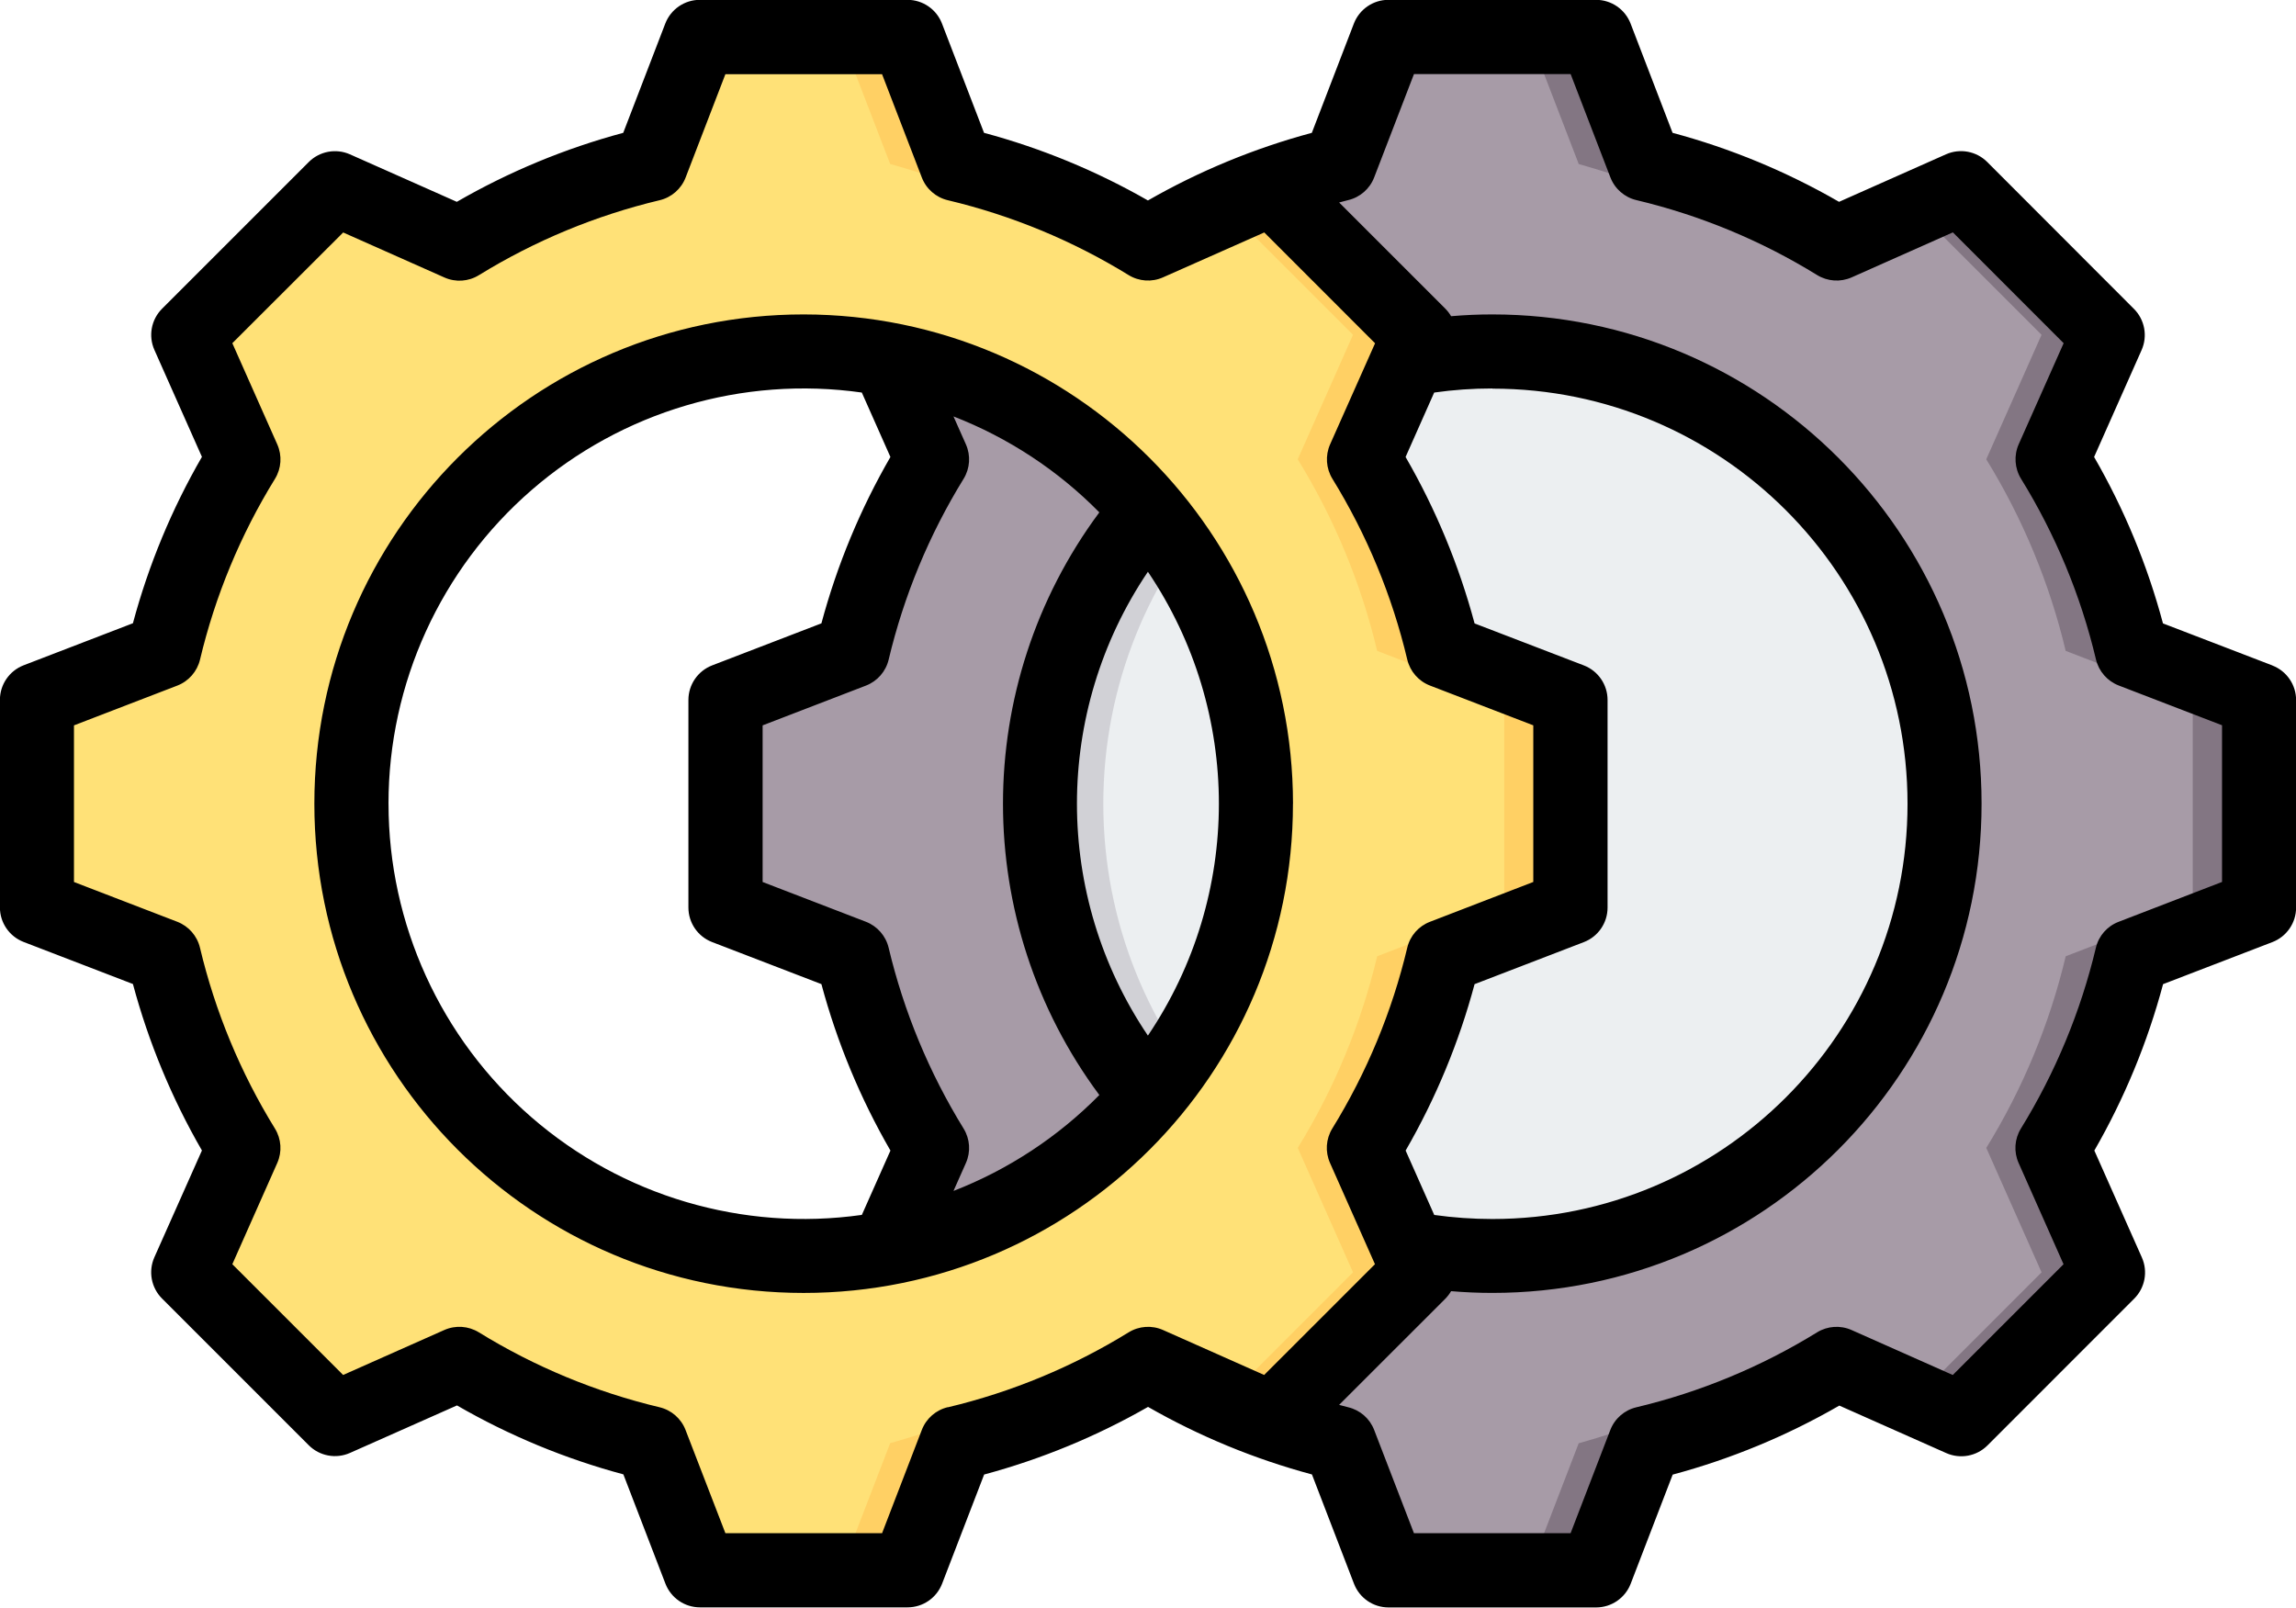
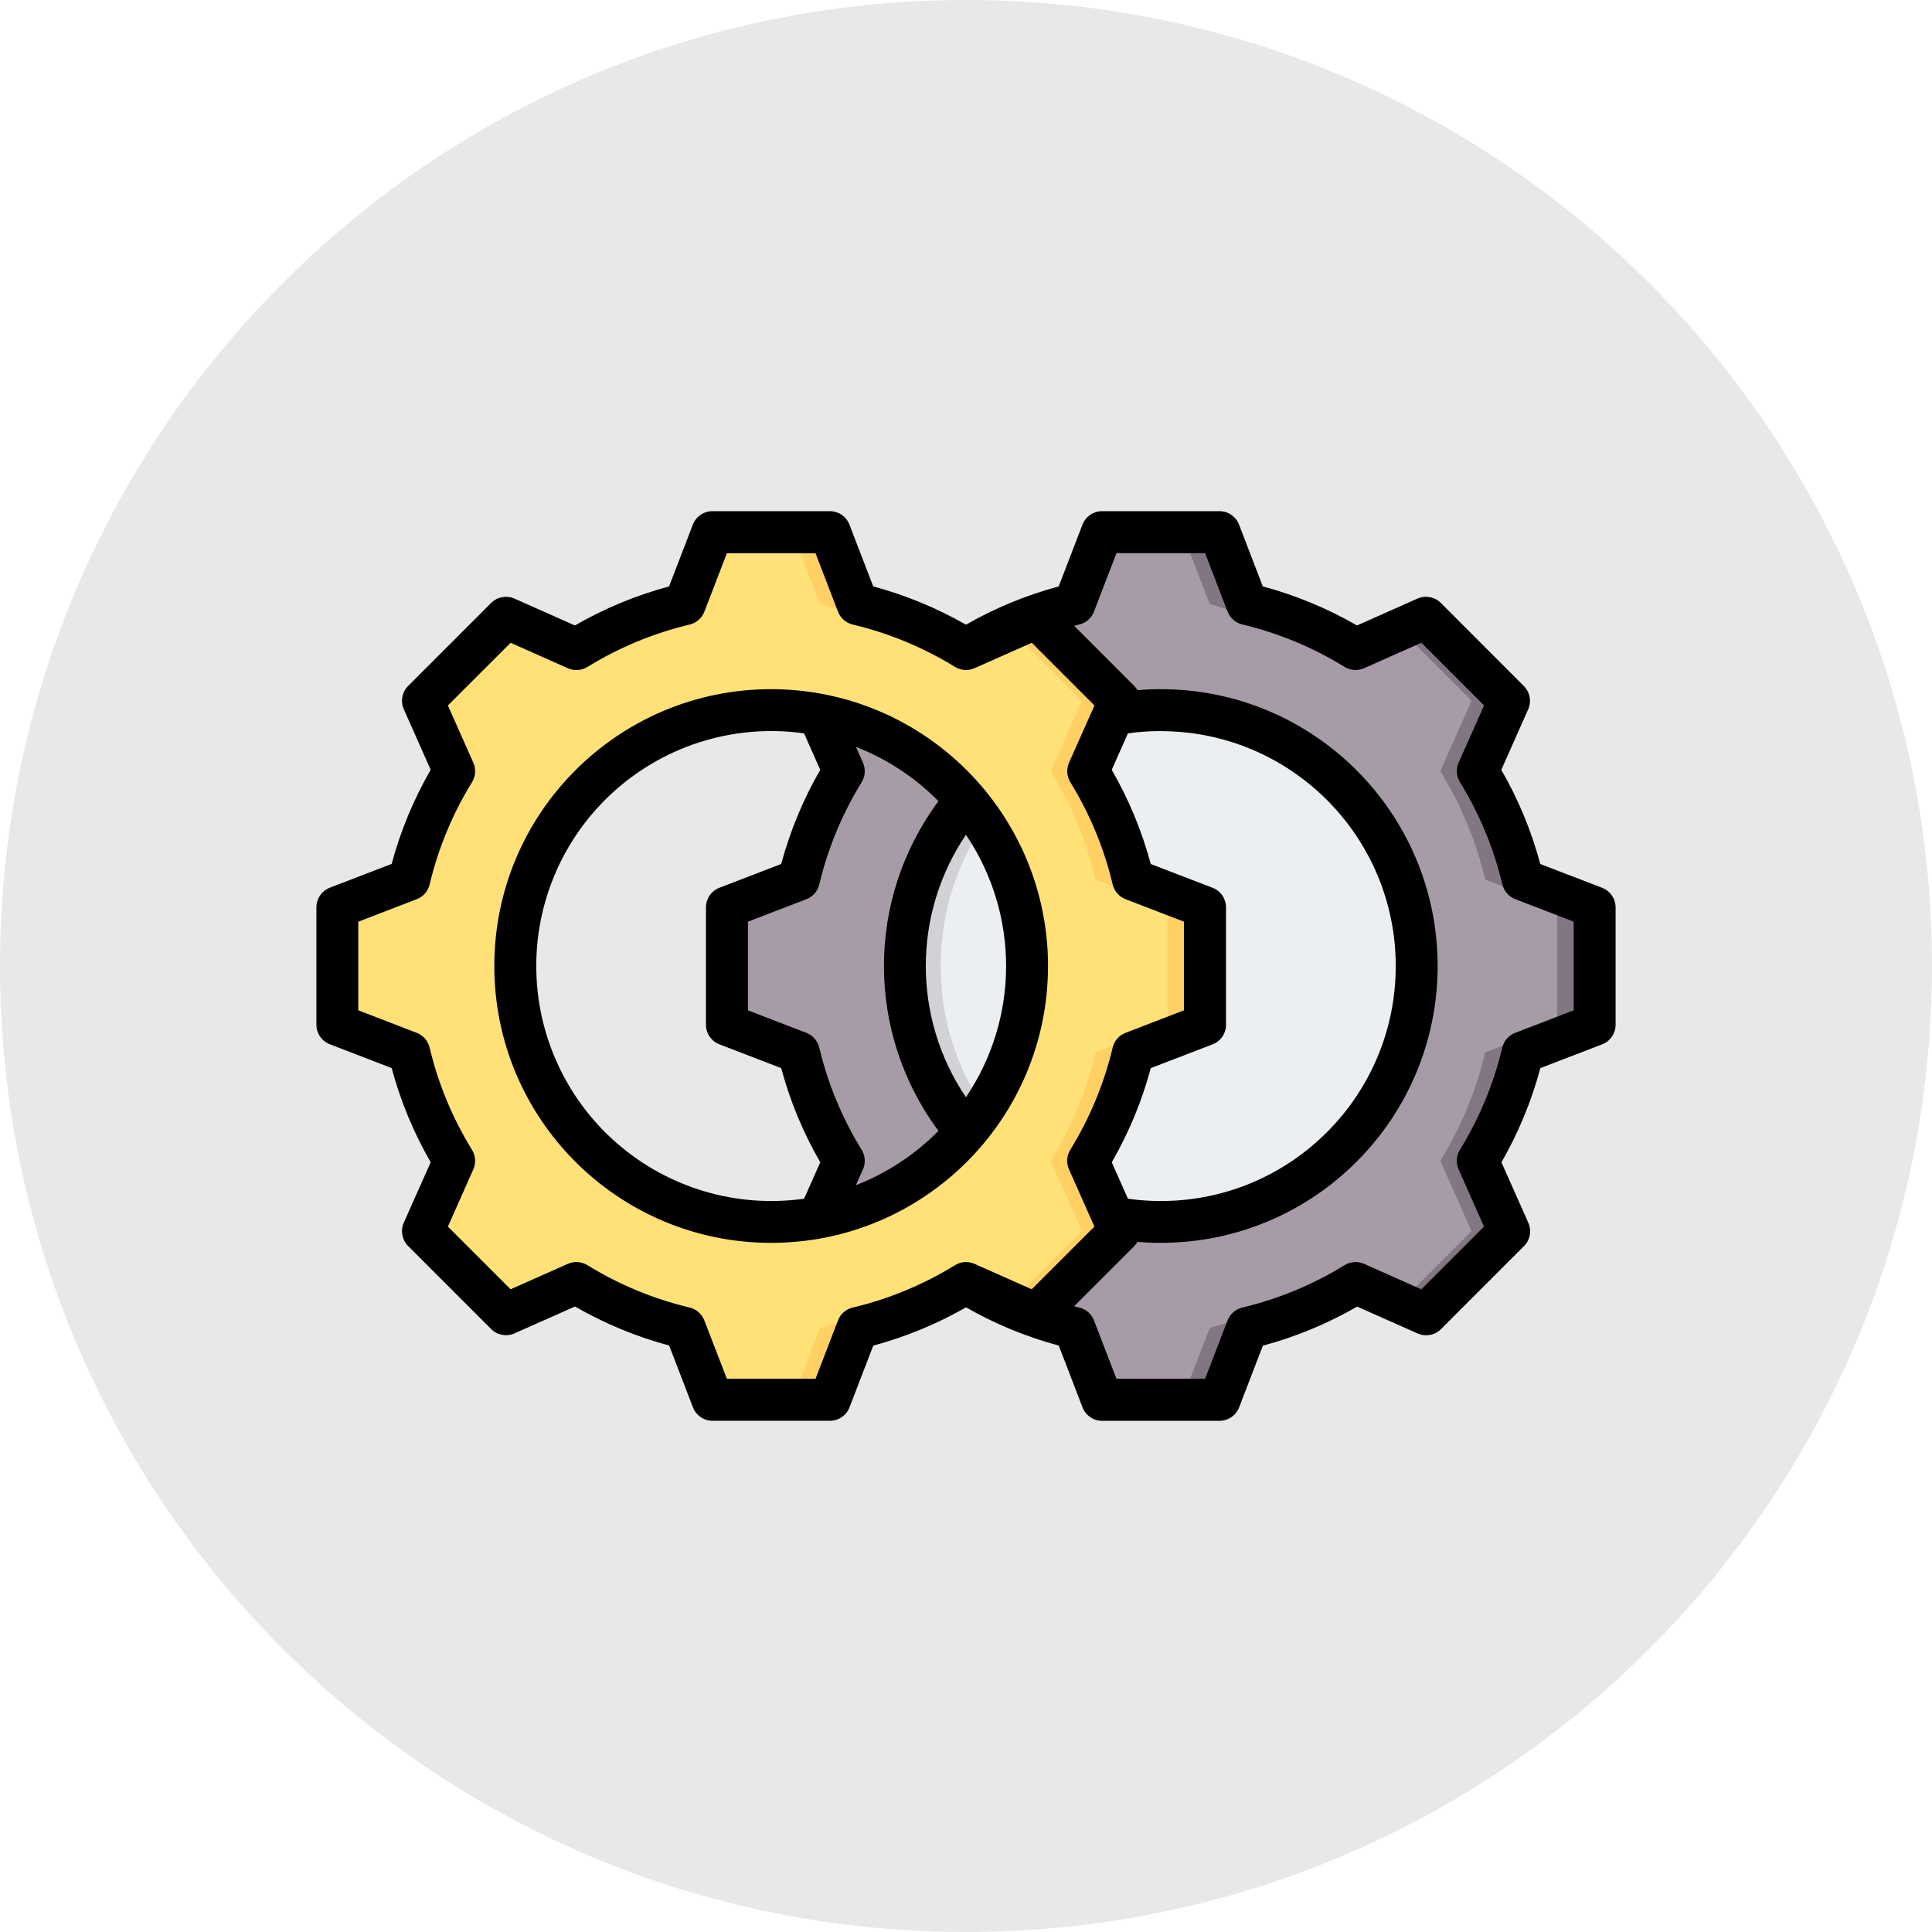
- <svg xmlns="http://www.w3.org/2000/svg" width="84.051" height="58.845" viewBox="0 0 84.051 58.845">
-   <g id="Group_1117373" data-name="Group 1117373" transform="translate(-7.995 -82.37)">
-     <g id="Group_1117372" data-name="Group 1117372" transform="translate(9.351 83.726)">
-       <g id="Group_1117370" data-name="Group 1117370" transform="translate(25.205 0)">
-         <path id="Path_908624" data-name="Path 908624" d="M169.391,124.025a23.955,23.955,0,0,0,2.908,7.014l-2.024,4.558,5.372,5.372,4.556-2.024a23.961,23.961,0,0,0,7.016,2.908l1.79,4.65h7.6l1.79-4.651a23.958,23.958,0,0,0,7.014-2.908l4.558,2.024,5.372-5.372-2.024-4.556a23.957,23.957,0,0,0,2.908-7.016l4.65-1.79v-7.6l-4.651-1.79a23.956,23.956,0,0,0-2.908-7.014l2.024-4.558L209.968,95.9l-4.556,2.024A23.956,23.956,0,0,0,198.4,95.02l-1.79-4.65h-7.6l-1.79,4.651a23.949,23.949,0,0,0-7.015,2.908L175.647,95.9l-5.372,5.372,2.024,4.558a23.962,23.962,0,0,0-2.908,7.014l-4.651,1.79v7.6Z" transform="translate(-164.74 -90.37)" fill="#a79ba7" fill-rule="evenodd" />
-         <path id="Path_908625" data-name="Path 908625" d="M258.092,140.224l1.678.745,5.372-5.372-2.024-4.556a23.956,23.956,0,0,0,2.908-7.016l4.65-1.79v-7.6l-4.651-1.79a23.956,23.956,0,0,0-2.908-7.014l2.024-4.558L259.77,95.9l-1.678.745,4.626,4.626-2.024,4.558a23.957,23.957,0,0,1,2.908,7.014l4.651,1.79v7.6l-4.65,1.79a23.955,23.955,0,0,1-2.908,7.016l2.024,4.556Zm-14.108,6.28h2.424l1.79-4.651a23.958,23.958,0,0,0,7.014-2.908l-1.374-.61a32.118,32.118,0,0,1-8.064,3.518Zm11.23-48.575A23.956,23.956,0,0,0,248.2,95.02l-1.79-4.65h-2.424l1.79,4.65a32.1,32.1,0,0,1,8.065,3.519Zm-25.207,0L225.449,95.9l-.745.745,4.253,1.889Q229.475,98.22,230.007,97.929Zm-5.3,42.295.745.745,4.556-2.024q-.532-.292-1.05-.61Z" transform="translate(-214.543 -90.37)" fill="#837683" fill-rule="evenodd" />
-         <circle id="Ellipse_11987" data-name="Ellipse 11987" cx="16.557" cy="16.557" r="16.557" transform="translate(7.627 39.46) rotate(-74.102)" fill="#eceff1" />
-         <path id="Path_908626" data-name="Path 908626" d="M232.666,174.852A16.556,16.556,0,0,1,249.223,158.3c.39,0,.776.015,1.16.041a16.556,16.556,0,0,0,0,33.031c-.383.026-.77.041-1.16.041A16.555,16.555,0,0,1,232.666,174.852Z" transform="translate(-221.156 -146.785)" fill="#d1d1d6" fill-rule="evenodd" />
+ <svg xmlns="http://www.w3.org/2000/svg" width="125" height="125" viewBox="0 0 125 125">
+   <g id="Group_1118045" data-name="Group 1118045" transform="translate(-1060 -4152.932)">
+     <circle id="Ellipse_11954" data-name="Ellipse 11954" cx="62.5" cy="62.5" r="62.5" transform="translate(1060 4152.932)" fill="#e8e8e8" />
+     <g id="Group_1117373" data-name="Group 1117373" transform="translate(1072.479 4103.64)">
+       <g id="Group_1117372" data-name="Group 1117372" transform="translate(9.351 83.726)">
+         <g id="Group_1117370" data-name="Group 1117370" transform="translate(25.205 0)">
+           <path id="Path_908624" data-name="Path 908624" d="M169.391,124.025a23.955,23.955,0,0,0,2.908,7.014l-2.024,4.558,5.372,5.372,4.556-2.024a23.961,23.961,0,0,0,7.016,2.908l1.79,4.65h7.6l1.79-4.651a23.958,23.958,0,0,0,7.014-2.908l4.558,2.024,5.372-5.372-2.024-4.556a23.957,23.957,0,0,0,2.908-7.016l4.65-1.79v-7.6l-4.651-1.79a23.956,23.956,0,0,0-2.908-7.014l2.024-4.558L209.968,95.9l-4.556,2.024A23.956,23.956,0,0,0,198.4,95.02l-1.79-4.65h-7.6l-1.79,4.651a23.949,23.949,0,0,0-7.015,2.908L175.647,95.9l-5.372,5.372,2.024,4.558a23.962,23.962,0,0,0-2.908,7.014l-4.651,1.79v7.6Z" transform="translate(-164.74 -90.37)" fill="#a79ba7" fill-rule="evenodd" />
+           <path id="Path_908625" data-name="Path 908625" d="M258.092,140.224l1.678.745,5.372-5.372-2.024-4.556a23.956,23.956,0,0,0,2.908-7.016l4.65-1.79v-7.6l-4.651-1.79a23.956,23.956,0,0,0-2.908-7.014l2.024-4.558L259.77,95.9l-1.678.745,4.626,4.626-2.024,4.558a23.957,23.957,0,0,1,2.908,7.014l4.651,1.79v7.6l-4.65,1.79a23.955,23.955,0,0,1-2.908,7.016l2.024,4.556Zm-14.108,6.28h2.424l1.79-4.651a23.958,23.958,0,0,0,7.014-2.908l-1.374-.61a32.118,32.118,0,0,1-8.064,3.518Zm11.23-48.575A23.956,23.956,0,0,0,248.2,95.02l-1.79-4.65h-2.424l1.79,4.65a32.1,32.1,0,0,1,8.065,3.519Zm-25.207,0L225.449,95.9l-.745.745,4.253,1.889Q229.475,98.22,230.007,97.929Zm-5.3,42.295.745.745,4.556-2.024q-.532-.292-1.05-.61Z" transform="translate(-214.543 -90.37)" fill="#837683" fill-rule="evenodd" />
+           <circle id="Ellipse_11987" data-name="Ellipse 11987" cx="16.557" cy="16.557" r="16.557" transform="translate(7.627 39.46) rotate(-74.102)" fill="#eceff1" />
+           <path id="Path_908626" data-name="Path 908626" d="M232.666,174.852A16.556,16.556,0,0,1,249.223,158.3c.39,0,.776.015,1.16.041a16.556,16.556,0,0,0,0,33.031c-.383.026-.77.041-1.16.041A16.555,16.555,0,0,1,232.666,174.852Z" transform="translate(-221.156 -146.785)" fill="#d1d1d6" fill-rule="evenodd" />
+         </g>
+         <g id="Group_1117371" data-name="Group 1117371" transform="translate(0 0)">
+           <path id="Path_908627" data-name="Path 908627" d="M20.649,124.025a23.956,23.956,0,0,0,2.908,7.014L21.533,135.6l5.372,5.372,4.556-2.024a23.96,23.96,0,0,0,7.016,2.908l1.79,4.65h7.6l1.79-4.651a23.957,23.957,0,0,0,7.014-2.908l4.558,2.024L66.6,135.6l-2.024-4.556a23.956,23.956,0,0,0,2.908-7.016l4.65-1.79v-7.6l-4.651-1.79a23.956,23.956,0,0,0-2.908-7.014l2.024-4.558-5.372-5.372-4.556,2.024a23.955,23.955,0,0,0-7.016-2.908l-1.79-4.651h-7.6l-1.79,4.651a23.949,23.949,0,0,0-7.015,2.908L26.9,95.9l-5.372,5.372,2.024,4.558a23.957,23.957,0,0,0-2.908,7.014L16,114.639v7.6Zm6.859-5.588a16.557,16.557,0,1,1,16.557,16.556,16.556,16.556,0,0,1-16.557-16.556Z" transform="translate(-15.998 -90.37)" fill="#ffe177" fill-rule="evenodd" />
+           <path id="Path_908628" data-name="Path 908628" d="M109.35,140.224l1.678.745L116.4,135.6l-2.024-4.556a23.956,23.956,0,0,0,2.908-7.016l4.65-1.79v-7.6l-4.651-1.79a23.956,23.956,0,0,0-2.908-7.014l2.024-4.558L111.028,95.9l-1.678.745,4.626,4.626-2.024,4.558a23.956,23.956,0,0,1,2.908,7.014l4.651,1.79v7.6l-4.65,1.79a23.954,23.954,0,0,1-2.908,7.016l2.024,4.556ZM95.242,146.5h2.424l1.79-4.651a23.958,23.958,0,0,0,7.014-2.908l-1.374-.61a32.118,32.118,0,0,1-8.064,3.518Zm11.23-48.575a23.956,23.956,0,0,0-7.016-2.908l-1.79-4.65H95.242l1.79,4.65a32.11,32.11,0,0,1,8.065,3.519Zm-25.207,0L76.707,95.9l-.745.745,4.253,1.889Q80.733,98.221,81.265,97.929Zm-5.3,42.295.745.745,4.556-2.024q-.532-.292-1.05-.61Z" transform="translate(-65.801 -90.37)" fill="#ffd064" fill-rule="evenodd" />
+         </g>
      </g>
-       <g id="Group_1117371" data-name="Group 1117371" transform="translate(0 0)">
-         <path id="Path_908627" data-name="Path 908627" d="M20.649,124.025a23.956,23.956,0,0,0,2.908,7.014L21.533,135.6l5.372,5.372,4.556-2.024a23.96,23.96,0,0,0,7.016,2.908l1.79,4.65h7.6l1.79-4.651a23.957,23.957,0,0,0,7.014-2.908l4.558,2.024L66.6,135.6l-2.024-4.556a23.956,23.956,0,0,0,2.908-7.016l4.65-1.79v-7.6l-4.651-1.79a23.956,23.956,0,0,0-2.908-7.014l2.024-4.558-5.372-5.372-4.556,2.024a23.955,23.955,0,0,0-7.016-2.908l-1.79-4.651h-7.6l-1.79,4.651a23.949,23.949,0,0,0-7.015,2.908L26.9,95.9l-5.372,5.372,2.024,4.558a23.957,23.957,0,0,0-2.908,7.014L16,114.639v7.6Zm6.859-5.588a16.557,16.557,0,1,1,16.557,16.556,16.556,16.556,0,0,1-16.557-16.556Z" transform="translate(-15.998 -90.37)" fill="#ffe177" fill-rule="evenodd" />
-         <path id="Path_908628" data-name="Path 908628" d="M109.35,140.224l1.678.745L116.4,135.6l-2.024-4.556a23.956,23.956,0,0,0,2.908-7.016l4.65-1.79v-7.6l-4.651-1.79a23.956,23.956,0,0,0-2.908-7.014l2.024-4.558L111.028,95.9l-1.678.745,4.626,4.626-2.024,4.558a23.956,23.956,0,0,1,2.908,7.014l4.651,1.79v7.6l-4.65,1.79a23.954,23.954,0,0,1-2.908,7.016l2.024,4.556ZM95.242,146.5h2.424l1.79-4.651a23.958,23.958,0,0,0,7.014-2.908l-1.374-.61a32.118,32.118,0,0,1-8.064,3.518Zm11.23-48.575a23.956,23.956,0,0,0-7.016-2.908l-1.79-4.65H95.242l1.79,4.65a32.11,32.11,0,0,1,8.065,3.519Zm-25.207,0L76.707,95.9l-.745.745,4.253,1.889Q80.733,98.221,81.265,97.929Zm-5.3,42.295.745.745,4.556-2.024q-.532-.292-1.05-.61Z" transform="translate(-65.801 -90.37)" fill="#ffd064" fill-rule="evenodd" />
-       </g>
+       <path id="Path_908629" data-name="Path 908629" d="M89.334,114.66l-3.782,1.458a1.346,1.346,0,0,0-.832.95,22.6,22.6,0,0,1-2.744,6.618,1.352,1.352,0,0,0-.085,1.26l1.645,3.708-4.055,4.055-3.706-1.647a1.359,1.359,0,0,0-1.261.085,22.573,22.573,0,0,1-6.619,2.745,1.352,1.352,0,0,0-.951.832L65.491,138.5H59.756L58.3,134.722a1.349,1.349,0,0,0-.951-.832c-.112-.027-.22-.058-.332-.087l3.892-3.891a1.386,1.386,0,0,0,.207-.272c.5.042,1.005.064,1.508.064a17.911,17.911,0,0,0,0-35.823q-.755,0-1.508.065a1.382,1.382,0,0,0-.207-.271l-3.892-3.892c.11-.029.22-.06.332-.087a1.349,1.349,0,0,0,.951-.831l1.457-3.783h5.735l1.456,3.783a1.352,1.352,0,0,0,.951.831,22.542,22.542,0,0,1,6.617,2.744,1.362,1.362,0,0,0,1.263.085l3.706-1.648,4.055,4.057-1.645,3.7a1.362,1.362,0,0,0,.085,1.263,22.514,22.514,0,0,1,2.744,6.618,1.36,1.36,0,0,0,.832.951l3.782,1.456v5.734ZM62.623,96.592a15.179,15.179,0,0,0-2.126.149L59.45,99.1a25.256,25.256,0,0,1,2.526,6.094l4,1.537a1.355,1.355,0,0,1,.868,1.266v7.6a1.353,1.353,0,0,1-.868,1.264l-4,1.539a25.249,25.249,0,0,1-2.524,6.092l1.047,2.358a15.438,15.438,0,0,0,2.126.148,15.2,15.2,0,0,0,0-30.4Zm-19.931,37.3a22.611,22.611,0,0,0,6.619-2.744,1.351,1.351,0,0,1,1.262-.085l3.7,1.645,4.056-4.055-1.646-3.708a1.355,1.355,0,0,1,.084-1.26,22.548,22.548,0,0,0,2.744-6.618,1.348,1.348,0,0,1,.832-.95l3.782-1.458v-5.734l-3.781-1.456a1.356,1.356,0,0,1-.832-.951A22.553,22.553,0,0,0,56.772,99.9a1.36,1.36,0,0,1-.085-1.263l1.646-3.7-4.056-4.057L50.57,92.524a1.353,1.353,0,0,1-1.262-.085A22.6,22.6,0,0,0,42.692,89.7a1.351,1.351,0,0,1-.951-.831l-1.456-3.783H34.55l-1.456,3.783a1.352,1.352,0,0,1-.951.831,22.607,22.607,0,0,0-6.617,2.744,1.352,1.352,0,0,1-1.261.085l-3.707-1.648L16.5,94.934l1.646,3.706a1.357,1.357,0,0,1-.085,1.261,22.542,22.542,0,0,0-2.744,6.618,1.358,1.358,0,0,1-.832.951l-3.782,1.456v5.734l3.781,1.456a1.357,1.357,0,0,1,.832.952,22.551,22.551,0,0,0,2.744,6.619,1.353,1.353,0,0,1,.085,1.26L16.5,128.653l4.056,4.055,3.706-1.647a1.359,1.359,0,0,1,1.261.085,22.554,22.554,0,0,0,6.617,2.744,1.354,1.354,0,0,1,.951.832L34.55,138.5h5.736l1.455-3.781a1.353,1.353,0,0,1,.952-.832Zm48.484-27.162-4-1.537A25.155,25.155,0,0,0,84.655,99.1l1.739-3.915a1.355,1.355,0,0,0-.282-1.508L80.742,88.3a1.357,1.357,0,0,0-1.508-.281l-3.916,1.74a25.294,25.294,0,0,0-6.094-2.526l-1.537-4a1.358,1.358,0,0,0-1.266-.869h-7.6a1.356,1.356,0,0,0-1.264.869l-1.539,4a25.229,25.229,0,0,0-6,2.476,25.2,25.2,0,0,0-6-2.476l-1.539-4a1.355,1.355,0,0,0-1.265-.869h-7.6a1.357,1.357,0,0,0-1.265.869l-1.539,4a25.3,25.3,0,0,0-6.092,2.526l-3.916-1.74A1.356,1.356,0,0,0,19.3,88.3l-5.372,5.372a1.355,1.355,0,0,0-.281,1.508l1.74,3.916a25.253,25.253,0,0,0-2.526,6.091l-4,1.539a1.357,1.357,0,0,0-.869,1.266v7.6a1.355,1.355,0,0,0,.869,1.264l4,1.539a25.283,25.283,0,0,0,2.526,6.094L13.646,128.4a1.357,1.357,0,0,0,.281,1.51l5.372,5.372a1.356,1.356,0,0,0,1.508.28l3.917-1.739a25.214,25.214,0,0,0,6.091,2.524l1.539,4a1.355,1.355,0,0,0,1.265.869h7.6a1.355,1.355,0,0,0,1.265-.869l1.538-3.994a25.324,25.324,0,0,0,6-2.476,25.233,25.233,0,0,0,6,2.473l1.539,4a1.354,1.354,0,0,0,1.264.869h7.6a1.357,1.357,0,0,0,1.266-.869l1.537-3.994a25.335,25.335,0,0,0,6.1-2.527l3.915,1.739a1.356,1.356,0,0,0,1.508-.28l5.371-5.373a1.354,1.354,0,0,0,.282-1.508l-1.74-3.915A25.282,25.282,0,0,0,87.18,118.4l4-1.539a1.355,1.355,0,0,0,.87-1.264V108a1.357,1.357,0,0,0-.87-1.266ZM42.9,125.971l.455-1.024a1.353,1.353,0,0,0-.085-1.26,22.592,22.592,0,0,1-2.744-6.619,1.358,1.358,0,0,0-.832-.952l-3.781-1.456v-5.734l3.782-1.456a1.357,1.357,0,0,0,.832-.952A22.546,22.546,0,0,1,43.27,99.9a1.357,1.357,0,0,0,.085-1.261L42.9,97.615a15.247,15.247,0,0,1,5.339,3.513,17.889,17.889,0,0,0,0,21.331A15.271,15.271,0,0,1,42.9,125.971ZM22.217,111.793A15.2,15.2,0,0,1,39.544,96.741L40.591,99.1a25.253,25.253,0,0,0-2.526,6.091l-4,1.539a1.357,1.357,0,0,0-.869,1.266v7.6a1.355,1.355,0,0,0,.869,1.264l4,1.539a25.265,25.265,0,0,0,2.527,6.094l-1.047,2.355a15.2,15.2,0,0,1-17.327-15.051Zm27.8,8.491a15.176,15.176,0,0,1,0-16.982,15.172,15.172,0,0,1,0,16.982Zm5.31-8.491A17.912,17.912,0,1,1,37.417,93.881,17.931,17.931,0,0,1,55.329,111.793Z" transform="translate(0 0)" fill-rule="evenodd" />
    </g>
-     <path id="Path_908629" data-name="Path 908629" d="M89.334,114.66l-3.782,1.458a1.346,1.346,0,0,0-.832.95,22.6,22.6,0,0,1-2.744,6.618,1.352,1.352,0,0,0-.085,1.26l1.645,3.708-4.055,4.055-3.706-1.647a1.359,1.359,0,0,0-1.261.085,22.573,22.573,0,0,1-6.619,2.745,1.352,1.352,0,0,0-.951.832L65.491,138.5H59.756L58.3,134.722a1.349,1.349,0,0,0-.951-.832c-.112-.027-.22-.058-.332-.087l3.892-3.891a1.386,1.386,0,0,0,.207-.272c.5.042,1.005.064,1.508.064a17.911,17.911,0,0,0,0-35.823q-.755,0-1.508.065a1.382,1.382,0,0,0-.207-.271l-3.892-3.892c.11-.029.22-.06.332-.087a1.349,1.349,0,0,0,.951-.831l1.457-3.783h5.735l1.456,3.783a1.352,1.352,0,0,0,.951.831,22.542,22.542,0,0,1,6.617,2.744,1.362,1.362,0,0,0,1.263.085l3.706-1.648,4.055,4.057-1.645,3.7a1.362,1.362,0,0,0,.085,1.263,22.514,22.514,0,0,1,2.744,6.618,1.36,1.36,0,0,0,.832.951l3.782,1.456v5.734ZM62.623,96.592a15.179,15.179,0,0,0-2.126.149L59.45,99.1a25.256,25.256,0,0,1,2.526,6.094l4,1.537a1.355,1.355,0,0,1,.868,1.266v7.6a1.353,1.353,0,0,1-.868,1.264l-4,1.539a25.249,25.249,0,0,1-2.524,6.092l1.047,2.358a15.438,15.438,0,0,0,2.126.148,15.2,15.2,0,0,0,0-30.4Zm-19.931,37.3a22.611,22.611,0,0,0,6.619-2.744,1.351,1.351,0,0,1,1.262-.085l3.7,1.645,4.056-4.055-1.646-3.708a1.355,1.355,0,0,1,.084-1.26,22.548,22.548,0,0,0,2.744-6.618,1.348,1.348,0,0,1,.832-.95l3.782-1.458v-5.734l-3.781-1.456a1.356,1.356,0,0,1-.832-.951A22.553,22.553,0,0,0,56.772,99.9a1.36,1.36,0,0,1-.085-1.263l1.646-3.7-4.056-4.057L50.57,92.524a1.353,1.353,0,0,1-1.262-.085A22.6,22.6,0,0,0,42.692,89.7a1.351,1.351,0,0,1-.951-.831l-1.456-3.783H34.55l-1.456,3.783a1.352,1.352,0,0,1-.951.831,22.607,22.607,0,0,0-6.617,2.744,1.352,1.352,0,0,1-1.261.085l-3.707-1.648L16.5,94.934l1.646,3.706a1.357,1.357,0,0,1-.085,1.261,22.542,22.542,0,0,0-2.744,6.618,1.358,1.358,0,0,1-.832.951l-3.782,1.456v5.734l3.781,1.456a1.357,1.357,0,0,1,.832.952,22.551,22.551,0,0,0,2.744,6.619,1.353,1.353,0,0,1,.085,1.26L16.5,128.653l4.056,4.055,3.706-1.647a1.359,1.359,0,0,1,1.261.085,22.554,22.554,0,0,0,6.617,2.744,1.354,1.354,0,0,1,.951.832L34.55,138.5h5.736l1.455-3.781a1.353,1.353,0,0,1,.952-.832Zm48.484-27.162-4-1.537A25.155,25.155,0,0,0,84.655,99.1l1.739-3.915a1.355,1.355,0,0,0-.282-1.508L80.742,88.3a1.357,1.357,0,0,0-1.508-.281l-3.916,1.74a25.294,25.294,0,0,0-6.094-2.526l-1.537-4a1.358,1.358,0,0,0-1.266-.869h-7.6a1.356,1.356,0,0,0-1.264.869l-1.539,4a25.229,25.229,0,0,0-6,2.476,25.2,25.2,0,0,0-6-2.476l-1.539-4a1.355,1.355,0,0,0-1.265-.869h-7.6a1.357,1.357,0,0,0-1.265.869l-1.539,4a25.3,25.3,0,0,0-6.092,2.526l-3.916-1.74A1.356,1.356,0,0,0,19.3,88.3l-5.372,5.372a1.355,1.355,0,0,0-.281,1.508l1.74,3.916a25.253,25.253,0,0,0-2.526,6.091l-4,1.539a1.357,1.357,0,0,0-.869,1.266v7.6a1.355,1.355,0,0,0,.869,1.264l4,1.539a25.283,25.283,0,0,0,2.526,6.094L13.646,128.4a1.357,1.357,0,0,0,.281,1.51l5.372,5.372a1.356,1.356,0,0,0,1.508.28l3.917-1.739a25.214,25.214,0,0,0,6.091,2.524l1.539,4a1.355,1.355,0,0,0,1.265.869h7.6a1.355,1.355,0,0,0,1.265-.869l1.538-3.994a25.324,25.324,0,0,0,6-2.476,25.233,25.233,0,0,0,6,2.473l1.539,4a1.354,1.354,0,0,0,1.264.869h7.6a1.357,1.357,0,0,0,1.266-.869l1.537-3.994a25.335,25.335,0,0,0,6.1-2.527l3.915,1.739a1.356,1.356,0,0,0,1.508-.28l5.371-5.373a1.354,1.354,0,0,0,.282-1.508l-1.74-3.915A25.282,25.282,0,0,0,87.18,118.4l4-1.539a1.355,1.355,0,0,0,.87-1.264V108a1.357,1.357,0,0,0-.87-1.266ZM42.9,125.971l.455-1.024a1.353,1.353,0,0,0-.085-1.26,22.592,22.592,0,0,1-2.744-6.619,1.358,1.358,0,0,0-.832-.952l-3.781-1.456v-5.734l3.782-1.456a1.357,1.357,0,0,0,.832-.952A22.546,22.546,0,0,1,43.27,99.9a1.357,1.357,0,0,0,.085-1.261L42.9,97.615a15.247,15.247,0,0,1,5.339,3.513,17.889,17.889,0,0,0,0,21.331A15.271,15.271,0,0,1,42.9,125.971ZM22.217,111.793A15.2,15.2,0,0,1,39.544,96.741L40.591,99.1a25.253,25.253,0,0,0-2.526,6.091l-4,1.539a1.357,1.357,0,0,0-.869,1.266v7.6a1.355,1.355,0,0,0,.869,1.264l4,1.539a25.265,25.265,0,0,0,2.527,6.094l-1.047,2.355a15.2,15.2,0,0,1-17.327-15.051Zm27.8,8.491a15.176,15.176,0,0,1,0-16.982,15.172,15.172,0,0,1,0,16.982Zm5.31-8.491A17.912,17.912,0,1,1,37.417,93.881,17.931,17.931,0,0,1,55.329,111.793Z" transform="translate(0 0)" fill-rule="evenodd" />
  </g>
</svg>
